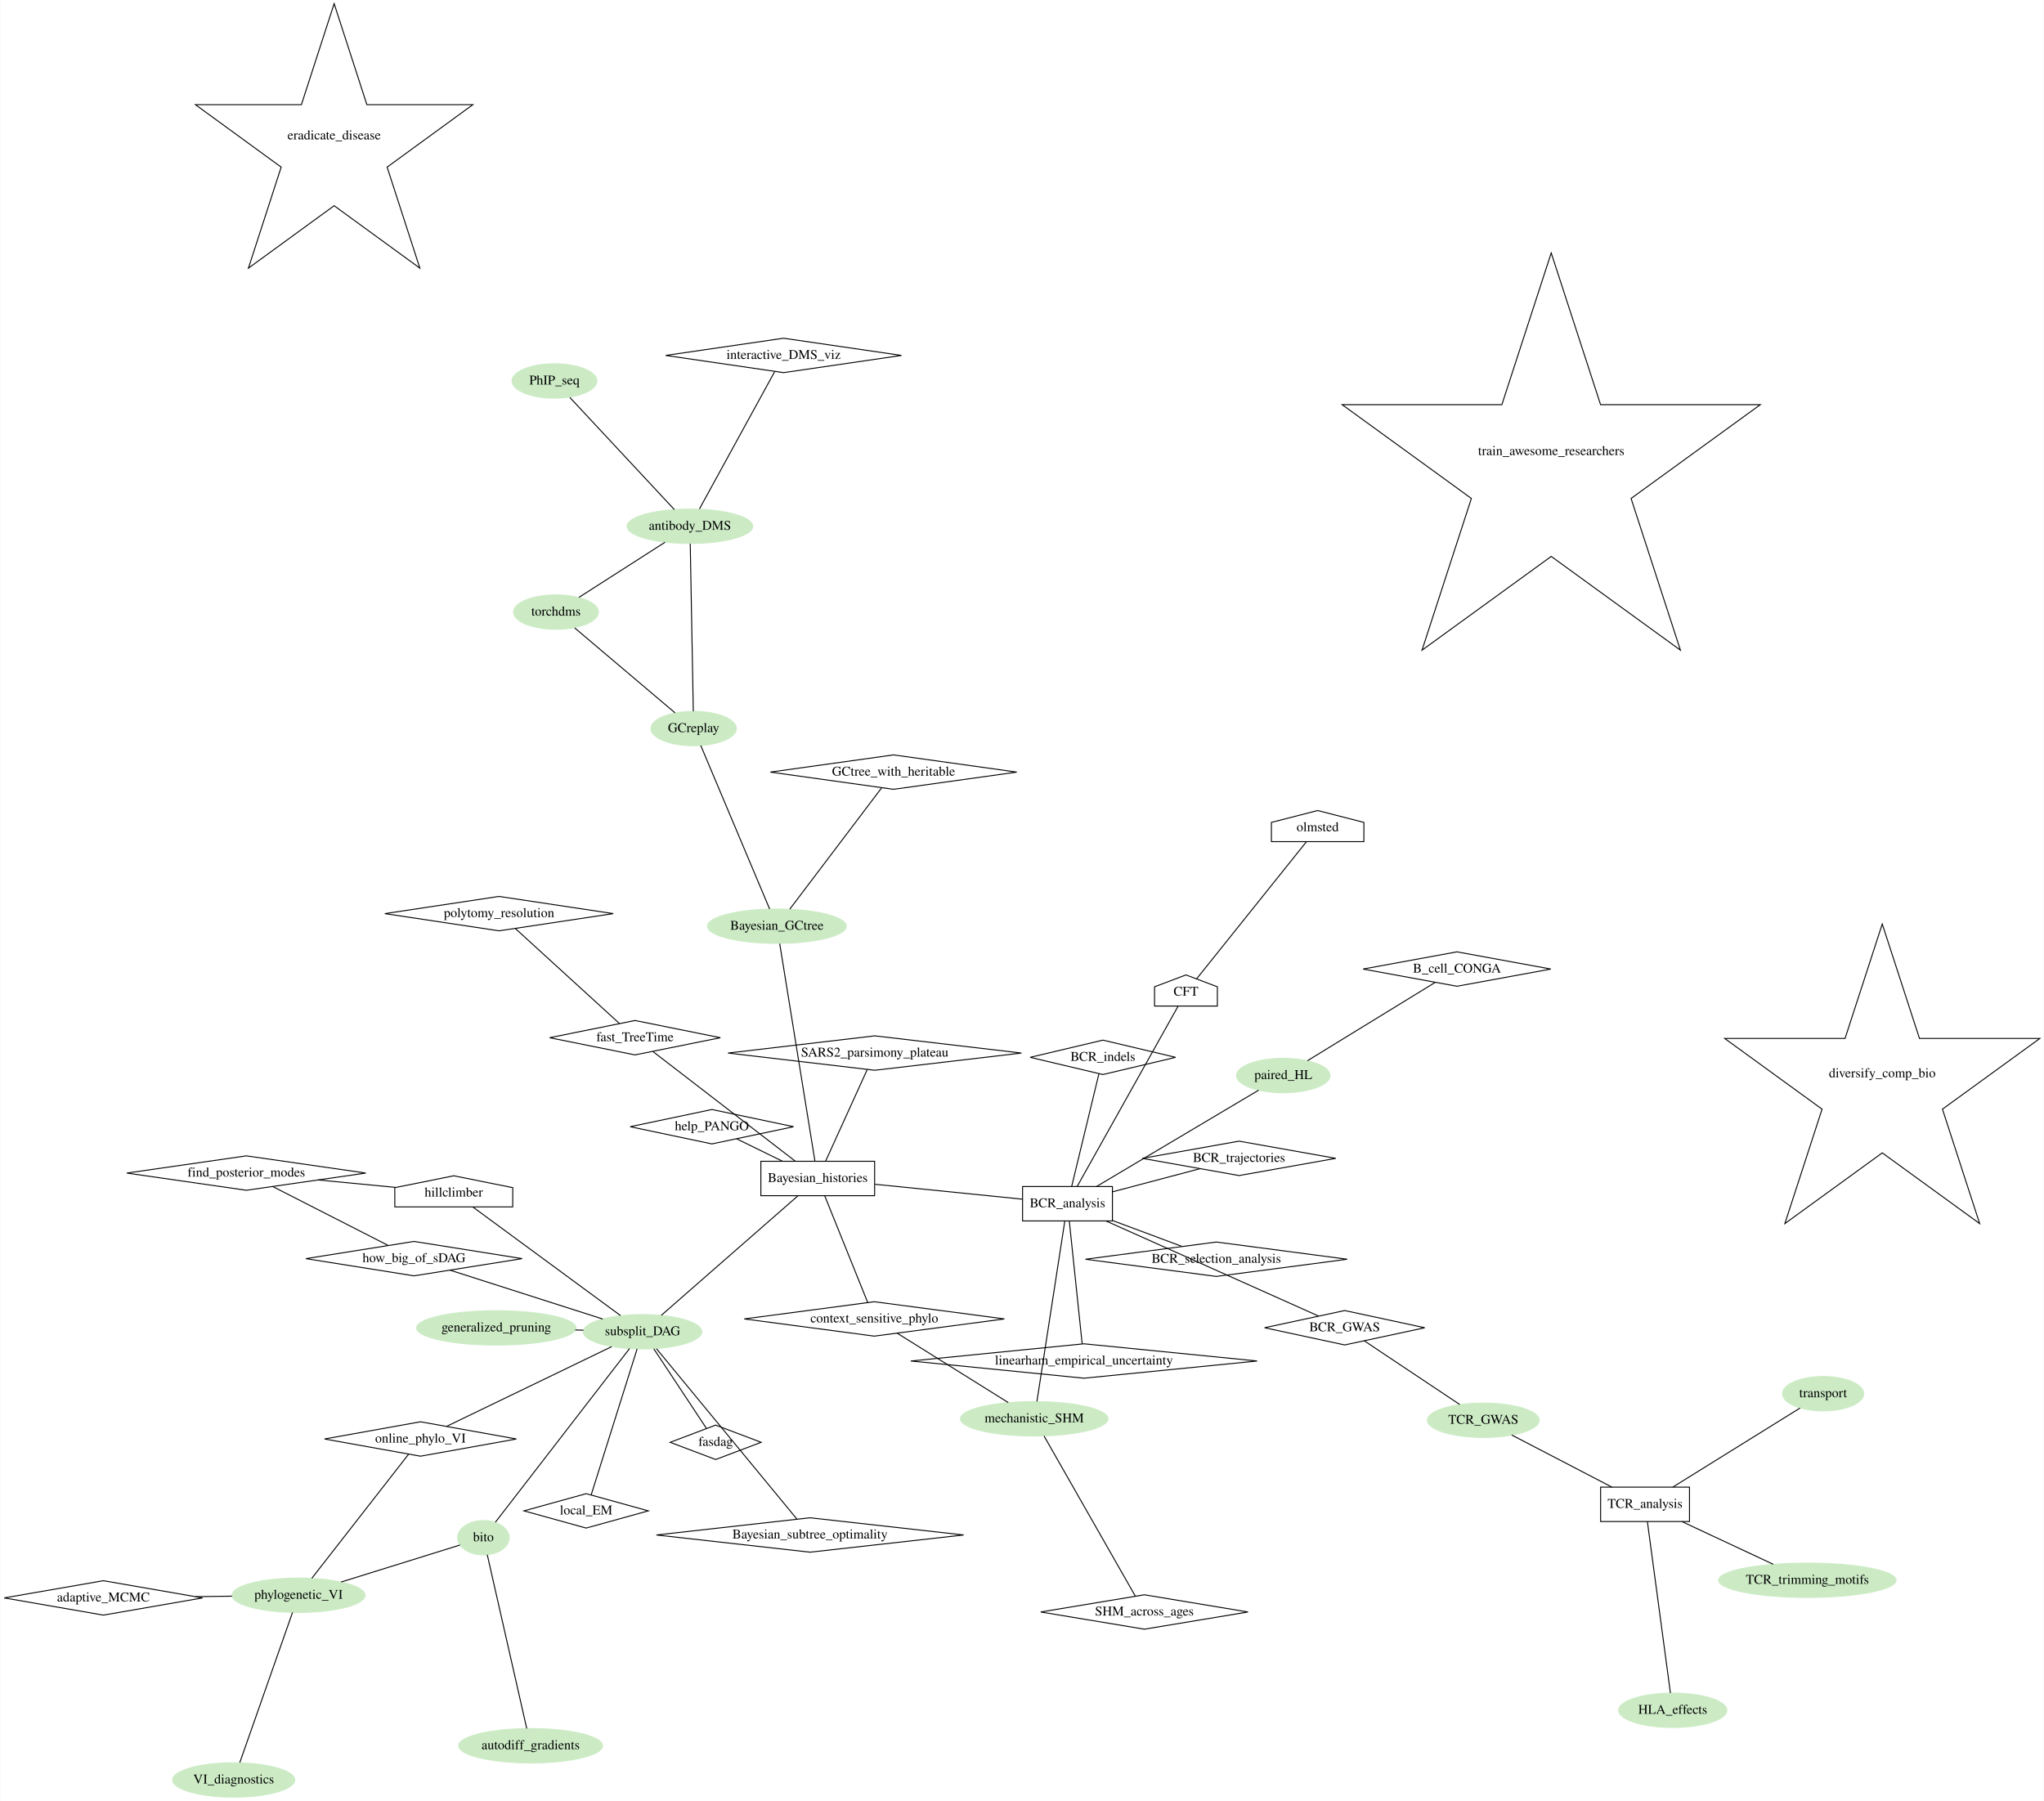
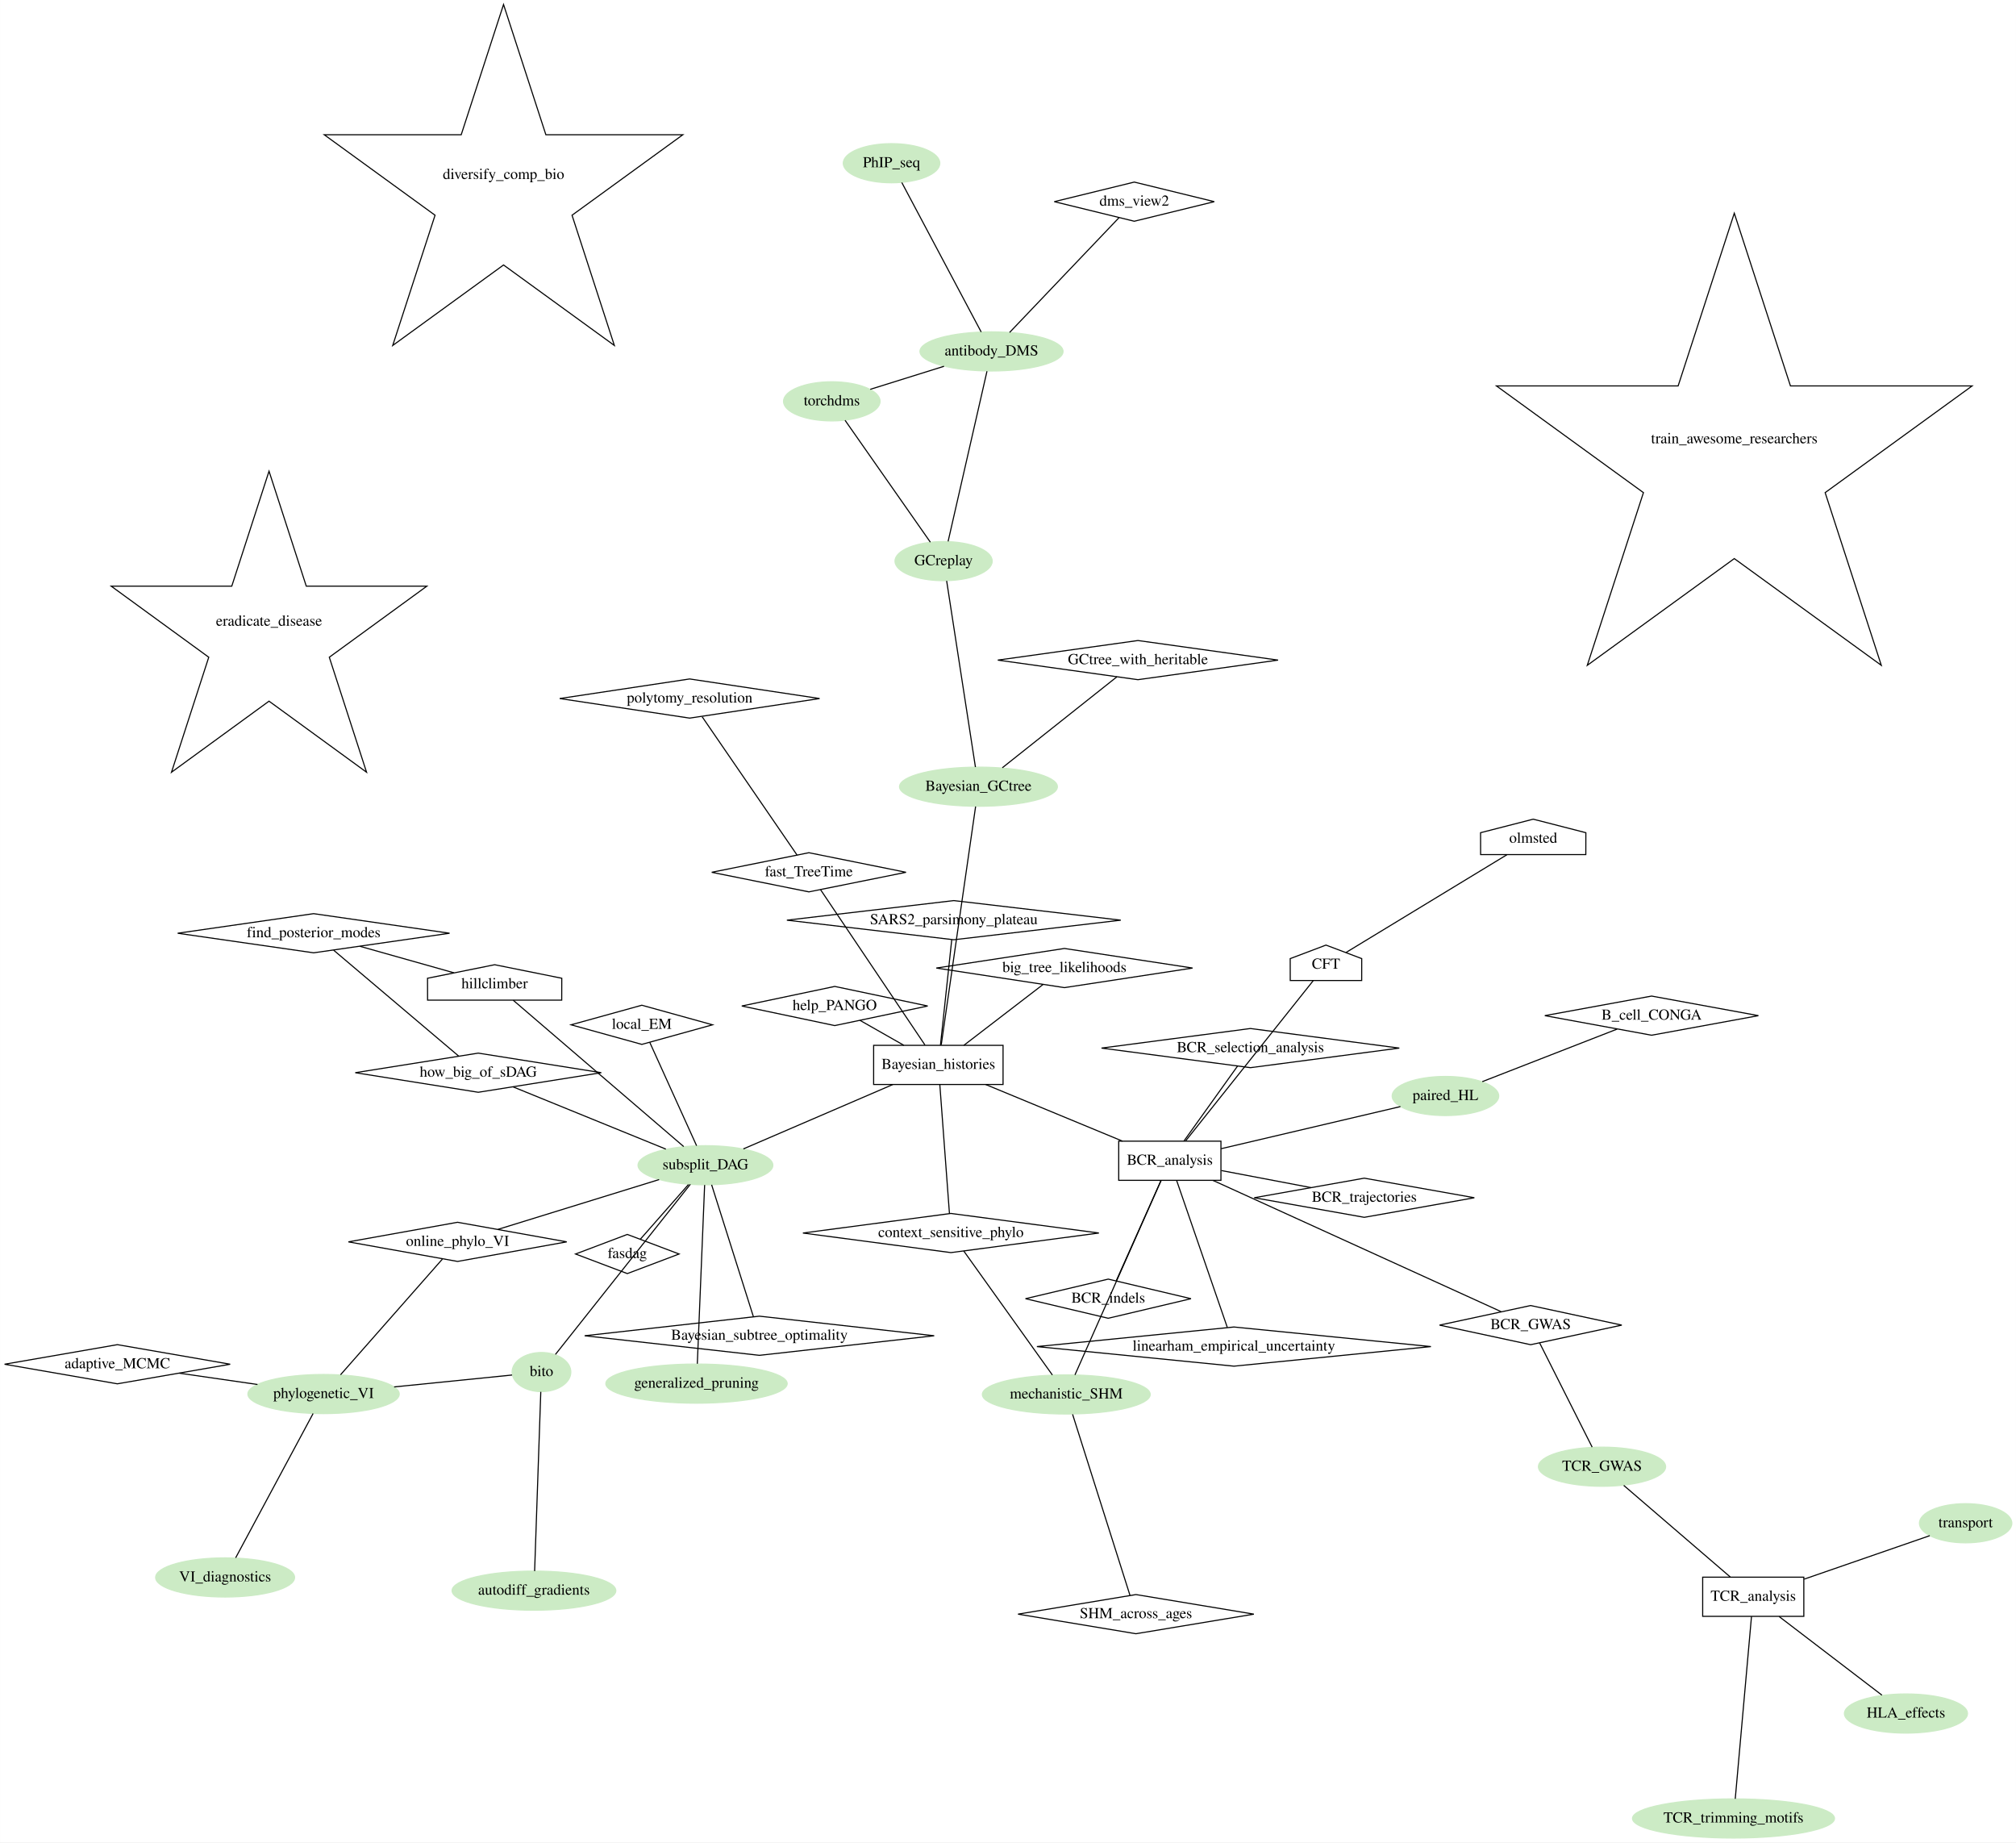
- <svg xmlns="http://www.w3.org/2000/svg" width="2138pt" height="1884pt" viewBox="0.00 0.00 2137.87 1884.38">
-   <g id="graph0" class="graph" transform="scale(1 1) rotate(0) translate(4 1880.379)">
-     <polygon fill="#ffffff" stroke="transparent" points="-4,4 -4,-1880.379 2133.872,-1880.379 2133.872,4 -4,4" />
+ <svg xmlns="http://www.w3.org/2000/svg" width="1854pt" height="1694pt" viewBox="0.00 0.00 1853.57 1693.73">
+   <g id="graph0" class="graph" transform="scale(1 1) rotate(0) translate(4 1689.727)">
+     <polygon fill="#ffffff" stroke="transparent" points="-4,4 -4,-1689.727 1849.567,-1689.727 1849.567,4 -4,4" />
    <g id="node1" class="node">
-       <ellipse fill="#ccebc5" stroke="#ccebc5" cx="808.49" cy="-911.296" rx="72.588" ry="18" />
-       <text text-anchor="middle" x="808.49" y="-907.596" font-family="Times,serif" font-size="14.00" fill="#000000">Bayesian_GCtree</text>
+       <ellipse fill="#ccebc5" stroke="#ccebc5" cx="895.625" cy="-966.503" rx="72.588" ry="18" />
+       <text text-anchor="middle" x="895.625" y="-962.803" font-family="Times,serif" font-size="14.00" fill="#000000">Bayesian_GCtree</text>
    </g>
    <g id="node2" class="node">
-       <ellipse fill="#ccebc5" stroke="#ccebc5" cx="721.386" cy="-1118.082" rx="44.693" ry="18" />
-       <text text-anchor="middle" x="721.386" y="-1114.382" font-family="Times,serif" font-size="14.00" fill="#000000">GCreplay</text>
+       <ellipse fill="#ccebc5" stroke="#ccebc5" cx="863.57" cy="-1173.881" rx="44.693" ry="18" />
+       <text text-anchor="middle" x="863.57" y="-1170.181" font-family="Times,serif" font-size="14.00" fill="#000000">GCreplay</text>
+     </g>
+     <g id="edge24" class="edge">
+       <path fill="none" stroke="#000000" d="M892.836,-984.543C886.774,-1023.763 872.452,-1116.419 866.375,-1155.735" />
+     </g>
+     <g id="node36" class="node">
+       <polygon fill="none" stroke="#000000" points="1042.26,-1100.888 913.396,-1082.888 1042.26,-1064.888 1171.124,-1082.888 1042.26,-1100.888" />
+       <text text-anchor="middle" x="1042.26" y="-1079.188" font-family="Times,serif" font-size="14.00" fill="#000000">GCtree_with_heritable</text>
+     </g>
+     <g id="edge25" class="edge">
+       <path fill="none" stroke="#000000" d="M917.577,-983.927C946.18,-1006.629 995.742,-1045.966 1022.969,-1067.576" />
+     </g>
+     <g id="node13" class="node">
+       <ellipse fill="#ccebc5" stroke="#ccebc5" cx="907.619" cy="-1366.658" rx="65.789" ry="18" />
+       <text text-anchor="middle" x="907.619" y="-1362.958" font-family="Times,serif" font-size="14.00" fill="#000000">antibody_DMS</text>
+     </g>
+     <g id="edge27" class="edge">
+       <path fill="none" stroke="#000000" d="M867.714,-1192.017C876.11,-1228.759 895.041,-1311.611 903.454,-1348.43" />
+     </g>
+     <g id="node15" class="node">
+       <ellipse fill="#ccebc5" stroke="#ccebc5" cx="760.772" cy="-1320.767" rx="44.393" ry="18" />
+       <text text-anchor="middle" x="760.772" y="-1317.067" font-family="Times,serif" font-size="14.00" fill="#000000">torchdms</text>
+     </g>
+     <g id="edge26" class="edge">
+       <path fill="none" stroke="#000000" d="M851.374,-1191.308C831.59,-1219.577 792.726,-1275.108 772.952,-1303.363" />
+     </g>
+     <g id="node3" class="node">
+       <ellipse fill="#ccebc5" stroke="#ccebc5" cx="1748.45" cy="-114.474" rx="56.59" ry="18" />
+       <text text-anchor="middle" x="1748.45" y="-110.774" font-family="Times,serif" font-size="14.00" fill="#000000">HLA_effects</text>
+     </g>
+     <g id="node4" class="node">
+       <ellipse fill="#ccebc5" stroke="#ccebc5" cx="815.7" cy="-1539.682" rx="44.393" ry="18" />
+       <text text-anchor="middle" x="815.7" y="-1535.982" font-family="Times,serif" font-size="14.00" fill="#000000">PhIP_seq</text>
+     </g>
+     <g id="node5" class="node">
+       <ellipse fill="#ccebc5" stroke="#ccebc5" cx="1468.985" cy="-341.366" rx="58.49" ry="18" />
+       <text text-anchor="middle" x="1468.985" y="-337.666" font-family="Times,serif" font-size="14.00" fill="#000000">TCR_GWAS</text>
+     </g>
+     <g id="node6" class="node">
+       <ellipse fill="#ccebc5" stroke="#ccebc5" cx="1589.882" cy="-18" rx="92.883" ry="18" />
+       <text text-anchor="middle" x="1589.882" y="-14.3" font-family="Times,serif" font-size="14.00" fill="#000000">TCR_trimming_motifs</text>
+     </g>
+     <g id="node7" class="node">
+       <ellipse fill="#ccebc5" stroke="#ccebc5" cx="493.807" cy="-428.382" rx="27" ry="18" />
+       <text text-anchor="middle" x="493.807" y="-424.683" font-family="Times,serif" font-size="14.00" fill="#000000">bito</text>
+     </g>
+     <g id="node8" class="node">
+       <ellipse fill="#ccebc5" stroke="#ccebc5" cx="486.899" cy="-227.418" rx="75.287" ry="18" />
+       <text text-anchor="middle" x="486.899" y="-223.718" font-family="Times,serif" font-size="14.00" fill="#000000">autodiff_gradients</text>
+     </g>
+     <g id="edge4" class="edge">
+       <path fill="none" stroke="#000000" d="M493.182,-410.194C491.866,-371.933 488.827,-283.519 487.518,-245.421" />
+     </g>
+     <g id="node12" class="node">
+       <ellipse fill="#ccebc5" stroke="#ccebc5" cx="293.449" cy="-408.175" rx="69.588" ry="18" />
+       <text text-anchor="middle" x="293.449" y="-404.475" font-family="Times,serif" font-size="14.00" fill="#000000">phylogenetic_VI</text>
+     </g>
+     <g id="edge2" class="edge">
+       <path fill="none" stroke="#000000" d="M466.786,-425.657C439.121,-422.867 395.089,-418.426 358.328,-414.718" />
+     </g>
+     <g id="node14" class="node">
+       <ellipse fill="#ccebc5" stroke="#ccebc5" cx="644.581" cy="-618.508" rx="61.99" ry="18" />
+       <text text-anchor="middle" x="644.581" y="-614.808" font-family="Times,serif" font-size="14.00" fill="#000000">subsplit_DAG</text>
+     </g>
+     <g id="edge5" class="edge">
+       <path fill="none" stroke="#000000" d="M506.662,-444.592C534.791,-480.063 601.606,-564.316 630.673,-600.97" />
+     </g>
+     <g id="node9" class="node">
+       <ellipse fill="#ccebc5" stroke="#ccebc5" cx="636.368" cy="-417.754" rx="83.386" ry="18" />
+       <text text-anchor="middle" x="636.368" y="-414.054" font-family="Times,serif" font-size="14.00" fill="#000000">generalized_pruning</text>
+     </g>
+     <g id="node10" class="node">
+       <ellipse fill="#ccebc5" stroke="#ccebc5" cx="976.383" cy="-407.798" rx="77.187" ry="18" />
+       <text text-anchor="middle" x="976.383" y="-404.098" font-family="Times,serif" font-size="14.00" fill="#000000">mechanistic_SHM</text>
+     </g>
+     <g id="node26" class="node">
+       <polygon fill="none" stroke="#000000" points="870.285,-574.197 734.215,-556.197 870.285,-538.197 1006.356,-556.197 870.285,-574.197" />
+       <text text-anchor="middle" x="870.285" y="-552.497" font-family="Times,serif" font-size="14.00" fill="#000000">context_sensitive_phylo</text>
+     </g>
+     <g id="edge47" class="edge">
+       <path fill="none" stroke="#000000" d="M963.585,-425.698C942.862,-454.684 902.259,-511.476 882.15,-539.601" />
+     </g>
+     <g id="node28" class="node">
+       <polygon fill="none" stroke="#000000" points="1040.421,-223.83 932,-205.83 1040.421,-187.83 1148.843,-205.83 1040.421,-223.83" />
+       <text text-anchor="middle" x="1040.421" y="-202.13" font-family="Times,serif" font-size="14.00" fill="#000000">SHM_across_ages</text>
+     </g>
+     <g id="edge40" class="edge">
+       <path fill="none" stroke="#000000" d="M982.179,-389.518C994.463,-350.775 1022.972,-260.862 1034.958,-223.061" />
+     </g>
+     <g id="node11" class="node">
+       <ellipse fill="#ccebc5" stroke="#ccebc5" cx="1325.015" cy="-682.164" rx="48.993" ry="18" />
+       <text text-anchor="middle" x="1325.015" y="-678.464" font-family="Times,serif" font-size="14.00" fill="#000000">paired_HL</text>
+     </g>
+     <g id="node25" class="node">
+       <polygon fill="none" stroke="#000000" points="1514.586,-774.035 1416.387,-756.035 1514.586,-738.035 1612.786,-756.035 1514.586,-774.035" />
+       <text text-anchor="middle" x="1514.586" y="-752.335" font-family="Times,serif" font-size="14.00" fill="#000000">B_cell_CONGA</text>
+     </g>
+     <g id="edge48" class="edge">
+       <path fill="none" stroke="#000000" d="M1358.907,-695.371C1394.051,-709.066 1448.565,-730.308 1482.88,-743.68" />
+     </g>
+     <g id="node39" class="node">
+       <polygon fill="none" stroke="#000000" points="103.865,-453.576 .135,-435.576 103.865,-417.576 207.595,-435.576 103.865,-453.576" />
+       <text text-anchor="middle" x="103.865" y="-431.876" font-family="Times,serif" font-size="14.00" fill="#000000">adaptive_MCMC</text>
+     </g>
+     <g id="edge1" class="edge">
+       <path fill="none" stroke="#000000" d="M232.681,-416.958C209.612,-420.292 183.443,-424.074 160.746,-427.355" />
+     </g>
+     <g id="node41" class="node">
+       <polygon fill="none" stroke="#000000" points="416.664,-566.078 316.287,-548.078 416.664,-530.078 517.04,-548.078 416.664,-566.078" />
+       <text text-anchor="middle" x="416.664" y="-544.378" font-family="Times,serif" font-size="14.00" fill="#000000">online_phylo_VI</text>
+     </g>
+     <g id="edge6" class="edge">
+       <path fill="none" stroke="#000000" d="M309.054,-425.894C333.273,-453.393 379.528,-505.913 402.704,-532.227" />
+     </g>
+     <g id="edge29" class="edge">
+       <path fill="none" stroke="#000000" d="M898.128,-1384.523C880.468,-1417.765 842.759,-1488.746 825.139,-1521.914" />
+     </g>
+     <g id="edge28" class="edge">
+       <path fill="none" stroke="#000000" d="M863.958,-1353.013C842.314,-1346.25 816.518,-1338.188 796.133,-1331.817" />
+     </g>
+     <g id="node27" class="node">
+       <polygon fill="none" stroke="#000000" points="1038.901,-1522.34 965.336,-1504.34 1038.901,-1486.34 1112.466,-1504.34 1038.901,-1522.34" />
+       <text text-anchor="middle" x="1038.901" y="-1500.639" font-family="Times,serif" font-size="14.00" fill="#000000">dms_view2</text>
+     </g>
+     <g id="edge30" class="edge">
+       <path fill="none" stroke="#000000" d="M924.246,-1384.095C950.327,-1411.447 1000.391,-1463.953 1024.811,-1489.562" />
+     </g>
+     <g id="edge9" class="edge">
+       <path fill="none" stroke="#000000" d="M643.838,-600.338C642.278,-562.213 638.679,-474.242 637.115,-436.027" />
+     </g>
+     <g id="node19" class="node">
+       <polygon fill="none" stroke="#000000" points="512.481,-790.415 450.762,-802.853 389.042,-790.415 389.099,-770.291 512.424,-770.291 512.481,-790.415" />
+       <text text-anchor="middle" x="450.762" y="-781.153" font-family="Times,serif" font-size="14.00" fill="#000000">hillclimber</text>
+     </g>
+     <g id="edge8" class="edge">
+       <path fill="none" stroke="#000000" d="M624.569,-635.683C586.365,-668.472 503.66,-739.453 467.857,-770.181" />
+     </g>
+     <g id="node30" class="node">
+       <polygon fill="none" stroke="#000000" points="694.223,-479.758 533.518,-461.758 694.223,-443.758 854.928,-461.758 694.223,-479.758" />
+       <text text-anchor="middle" x="694.223" y="-458.058" font-family="Times,serif" font-size="14.00" fill="#000000">Bayesian_subtree_optimality</text>
+     </g>
+     <g id="edge13" class="edge">
+       <path fill="none" stroke="#000000" d="M650.275,-600.527C659.851,-570.29 679.064,-509.625 688.595,-479.53" />
+     </g>
+     <g id="node32" class="node">
+       <polygon fill="none" stroke="#000000" points="572.746,-554.91 525.153,-536.91 572.746,-518.91 620.339,-536.91 572.746,-554.91" />
+       <text text-anchor="middle" x="572.746" y="-533.211" font-family="Times,serif" font-size="14.00" fill="#000000">fasdag</text>
+     </g>
+     <g id="edge14" class="edge">
+       <path fill="none" stroke="#000000" d="M628.994,-600.803C615.707,-585.71 596.885,-564.33 584.746,-550.541" />
+     </g>
+     <g id="node37" class="node">
+       <polygon fill="none" stroke="#000000" points="586.075,-765.614 521.054,-747.614 586.075,-729.614 651.096,-747.614 586.075,-765.614" />
+       <text text-anchor="middle" x="586.075" y="-743.914" font-family="Times,serif" font-size="14.00" fill="#000000">local_EM</text>
+     </g>
+     <g id="edge10" class="edge">
+       <path fill="none" stroke="#000000" d="M636.446,-636.46C625.017,-661.68 604.38,-707.221 593.404,-731.442" />
+     </g>
+     <g id="node40" class="node">
+       <polygon fill="none" stroke="#000000" points="435.703,-721.59 322.59,-703.59 435.703,-685.59 548.816,-703.59 435.703,-721.59" />
+       <text text-anchor="middle" x="435.703" y="-699.89" font-family="Times,serif" font-size="14.00" fill="#000000">how_big_of_sDAG</text>
+     </g>
+     <g id="edge12" class="edge">
+       <path fill="none" stroke="#000000" d="M608.197,-633.328C568.456,-649.516 505.43,-675.188 467.569,-690.61" />
+     </g>
+     <g id="edge7" class="edge">
+       <path fill="none" stroke="#000000" d="M601.979,-605.343C559.332,-592.165 494.375,-572.092 453.779,-559.547" />
+     </g>
+     <g id="node44" class="node">
+       <polygon fill="none" stroke="#000000" points="918.238,-728.744 799.238,-728.744 799.238,-692.744 918.238,-692.744 918.238,-728.744" />
+       <text text-anchor="middle" x="858.738" y="-707.044" font-family="Times,serif" font-size="14.00" fill="#000000">Bayesian_histories</text>
+     </g>
+     <g id="edge11" class="edge">
+       <path fill="none" stroke="#000000" d="M679.466,-633.533C717.038,-649.714 776.806,-675.456 816.883,-692.717" />
+     </g>
+     <g id="node16" class="node">
+       <ellipse fill="#ccebc5" stroke="#ccebc5" cx="1803.32" cy="-289.392" rx="42.494" ry="18" />
+       <text text-anchor="middle" x="1803.32" y="-285.692" font-family="Times,serif" font-size="14.00" fill="#000000">transport</text>
+     </g>
+     <g id="node17" class="node">
+       <ellipse fill="#ccebc5" stroke="#ccebc5" cx="202.925" cy="-239.565" rx="63.889" ry="18" />
+       <text text-anchor="middle" x="202.925" y="-235.865" font-family="Times,serif" font-size="14.00" fill="#000000">VI_diagnostics</text>
+     </g>
+     <g id="edge3" class="edge">
+       <path fill="none" stroke="#000000" d="M212.612,-257.609C230.036,-290.062 266.458,-357.902 283.831,-390.26" />
+     </g>
+     <g id="node18" class="node">
+       <polygon fill="none" stroke="#000000" points="1248.029,-808.467 1215.152,-820.904 1182.275,-808.467 1182.306,-788.342 1247.998,-788.342 1248.029,-808.467" />
+       <text text-anchor="middle" x="1215.152" y="-799.205" font-family="Times,serif" font-size="14.00" fill="#000000">CFT</text>
+     </g>
+     <g id="node20" class="node">
+       <polygon fill="none" stroke="#000000" points="1454.124,-924.217 1405.719,-936.654 1357.313,-924.217 1357.358,-904.092 1454.079,-904.092 1454.124,-924.217" />
+       <text text-anchor="middle" x="1405.719" y="-914.954" font-family="Times,serif" font-size="14.00" fill="#000000">olmsted</text>
+     </g>
+     <g id="edge38" class="edge">
+       <path fill="none" stroke="#000000" d="M1233.425,-814.003C1267.986,-834.996 1342.925,-880.514 1381.579,-903.992" />
+     </g>
+     <g id="node33" class="node">
+       <polygon fill="none" stroke="#000000" points="284.316,-849.796 159.305,-831.796 284.316,-813.796 409.327,-831.796 284.316,-849.796" />
+       <text text-anchor="middle" x="284.316" y="-828.096" font-family="Times,serif" font-size="14.00" fill="#000000">find_posterior_modes</text>
+     </g>
+     <g id="edge15" class="edge">
+       <path fill="none" stroke="#000000" d="M413.408,-795.388C387.721,-802.633 353.555,-812.269 326.825,-819.807" />
+     </g>
+     <g id="node21" class="node">
+       <polygon fill="none" stroke="#000000" points="1403.365,-489.538 1319.578,-471.538 1403.365,-453.538 1487.152,-471.538 1403.365,-489.538" />
+       <text text-anchor="middle" x="1403.365" y="-467.839" font-family="Times,serif" font-size="14.00" fill="#000000">BCR_GWAS</text>
+     </g>
+     <g id="edge42" class="edge">
+       <path fill="none" stroke="#000000" d="M1411.676,-455.052C1424.022,-430.56 1447.122,-384.737 1459.901,-359.387" />
+     </g>
+     <g id="node22" class="node">
+       <polygon fill="none" stroke="#000000" points="1014.95,-513.829 938.87,-495.829 1014.95,-477.829 1091.031,-495.829 1014.95,-513.829" />
+       <text text-anchor="middle" x="1014.95" y="-492.129" font-family="Times,serif" font-size="14.00" fill="#000000">BCR_indels</text>
+     </g>
+     <g id="node23" class="node">
+       <polygon fill="none" stroke="#000000" points="1145.676,-744.208 1008.767,-726.208 1145.676,-708.208 1282.585,-726.208 1145.676,-744.208" />
+       <text text-anchor="middle" x="1145.676" y="-722.508" font-family="Times,serif" font-size="14.00" fill="#000000">BCR_selection_analysis</text>
+     </g>
+     <g id="node24" class="node">
+       <polygon fill="none" stroke="#000000" points="1250.379,-606.631 1149.165,-588.631 1250.379,-570.631 1351.594,-588.631 1250.379,-606.631" />
+       <text text-anchor="middle" x="1250.379" y="-584.932" font-family="Times,serif" font-size="14.00" fill="#000000">BCR_trajectories</text>
+     </g>
+     <g id="node29" class="node">
+       <polygon fill="none" stroke="#000000" points="1130.512,-469.802 949.364,-451.802 1130.512,-433.802 1311.66,-451.802 1130.512,-469.802" />
+       <text text-anchor="middle" x="1130.512" y="-448.102" font-family="Times,serif" font-size="14.00" fill="#000000">linearham_empirical_uncertainty</text>
+     </g>
+     <g id="node31" class="node">
+       <polygon fill="none" stroke="#000000" points="872.976,-861.806 719.477,-843.806 872.976,-825.806 1026.474,-843.806 872.976,-861.806" />
+       <text text-anchor="middle" x="872.976" y="-840.106" font-family="Times,serif" font-size="14.00" fill="#000000">SARS2_parsimony_plateau</text>
+     </g>
+     <g id="node34" class="node">
+       <polygon fill="none" stroke="#000000" points="763.474,-782.899 678.01,-764.899 763.474,-746.899 848.937,-764.899 763.474,-782.899" />
+       <text text-anchor="middle" x="763.474" y="-761.199" font-family="Times,serif" font-size="14.00" fill="#000000">help_PANGO</text>
+     </g>
+     <g id="node35" class="node">
+       <polygon fill="none" stroke="#000000" points="974.689,-817.793 856.884,-799.793 974.689,-781.793 1092.493,-799.793 974.689,-817.793" />
+       <text text-anchor="middle" x="974.689" y="-796.093" font-family="Times,serif" font-size="14.00" fill="#000000">big_tree_likelihoods</text>
+     </g>
+     <g id="node38" class="node">
+       <polygon fill="none" stroke="#000000" points="739.685,-905.821 650.369,-887.821 739.685,-869.821 829.002,-887.821 739.685,-905.821" />
+       <text text-anchor="middle" x="739.685" y="-884.121" font-family="Times,serif" font-size="14.00" fill="#000000">fast_TreeTime</text>
+     </g>
+     <g id="node42" class="node">
+       <polygon fill="none" stroke="#000000" points="630.067,-1065.558 510.586,-1047.558 630.067,-1029.558 749.548,-1047.558 630.067,-1065.558" />
+       <text text-anchor="middle" x="630.067" y="-1043.858" font-family="Times,serif" font-size="14.00" fill="#000000">polytomy_resolution</text>
    </g>
    <g id="edge23" class="edge">
-       <path fill="none" stroke="#000000" d="M800.912,-929.285C784.398,-968.491 745.326,-1061.248 728.884,-1100.282" />
-     </g>
-     <g id="node35" class="node">
-       <polygon fill="none" stroke="#000000" points="930.563,-1090.531 801.699,-1072.531 930.563,-1054.531 1059.427,-1072.531 930.563,-1090.531" />
-       <text text-anchor="middle" x="930.563" y="-1068.831" font-family="Times,serif" font-size="14.00" fill="#000000">GCtree_with_heritable</text>
-     </g>
-     <g id="edge24" class="edge">
-       <path fill="none" stroke="#000000" d="M822.02,-929.167C845.857,-960.652 894.994,-1025.552 918.073,-1056.034" />
-     </g>
-     <g id="node13" class="node">
-       <ellipse fill="#ccebc5" stroke="#ccebc5" cx="717.521" cy="-1329.725" rx="65.789" ry="18" />
-       <text text-anchor="middle" x="717.521" y="-1326.025" font-family="Times,serif" font-size="14.00" fill="#000000">antibody_DMS</text>
-     </g>
-     <g id="edge26" class="edge">
-       <path fill="none" stroke="#000000" d="M721.057,-1136.127C720.328,-1176.012 718.588,-1271.305 717.855,-1311.426" />
-     </g>
-     <g id="node15" class="node">
-       <ellipse fill="#ccebc5" stroke="#ccebc5" cx="577.39" cy="-1239.952" rx="44.393" ry="18" />
-       <text text-anchor="middle" x="577.39" y="-1236.252" font-family="Times,serif" font-size="14.00" fill="#000000">torchdms</text>
-     </g>
-     <g id="edge25" class="edge">
-       <path fill="none" stroke="#000000" d="M701.966,-1134.518C674.484,-1157.777 624.527,-1200.057 596.962,-1223.387" />
-     </g>
-     <g id="node3" class="node">
-       <ellipse fill="#ccebc5" stroke="#ccebc5" cx="1745.747" cy="-90.913" rx="56.59" ry="18" />
-       <text text-anchor="middle" x="1745.747" y="-87.213" font-family="Times,serif" font-size="14.00" fill="#000000">HLA_effects</text>
-     </g>
-     <g id="node4" class="node">
-       <ellipse fill="#ccebc5" stroke="#ccebc5" cx="575.807" cy="-1481.774" rx="44.393" ry="18" />
-       <text text-anchor="middle" x="575.807" y="-1478.074" font-family="Times,serif" font-size="14.00" fill="#000000">PhIP_seq</text>
-     </g>
-     <g id="node5" class="node">
-       <ellipse fill="#ccebc5" stroke="#ccebc5" cx="1547.575" cy="-394.367" rx="58.49" ry="18" />
-       <text text-anchor="middle" x="1547.575" y="-390.667" font-family="Times,serif" font-size="14.00" fill="#000000">TCR_GWAS</text>
-     </g>
-     <g id="node6" class="node">
-       <ellipse fill="#ccebc5" stroke="#ccebc5" cx="1886.593" cy="-226.952" rx="92.883" ry="18" />
-       <text text-anchor="middle" x="1886.593" y="-223.252" font-family="Times,serif" font-size="14.00" fill="#000000">TCR_trimming_motifs</text>
-     </g>
-     <g id="node7" class="node">
-       <ellipse fill="#ccebc5" stroke="#ccebc5" cx="501.461" cy="-271.452" rx="27" ry="18" />
-       <text text-anchor="middle" x="501.461" y="-267.752" font-family="Times,serif" font-size="14.00" fill="#000000">bito</text>
-     </g>
-     <g id="node8" class="node">
-       <ellipse fill="#ccebc5" stroke="#ccebc5" cx="550.887" cy="-53.809" rx="75.287" ry="18" />
-       <text text-anchor="middle" x="550.887" y="-50.109" font-family="Times,serif" font-size="14.00" fill="#000000">autodiff_gradients</text>
-     </g>
-     <g id="edge4" class="edge">
-       <path fill="none" stroke="#000000" d="M505.506,-253.641C514.774,-212.829 537.465,-112.914 546.787,-71.866" />
-     </g>
-     <g id="node12" class="node">
-       <ellipse fill="#ccebc5" stroke="#ccebc5" cx="308.072" cy="-211.257" rx="69.588" ry="18" />
-       <text text-anchor="middle" x="308.072" y="-207.557" font-family="Times,serif" font-size="14.00" fill="#000000">phylogenetic_VI</text>
-     </g>
-     <g id="edge2" class="edge">
-       <path fill="none" stroke="#000000" d="M476.968,-263.828C445.766,-254.116 391.258,-237.15 352.612,-225.121" />
-     </g>
-     <g id="node14" class="node">
-       <ellipse fill="#ccebc5" stroke="#ccebc5" cx="667.923" cy="-486.97" rx="61.99" ry="18" />
-       <text text-anchor="middle" x="667.923" y="-483.27" font-family="Times,serif" font-size="14.00" fill="#000000">subsplit_DAG</text>
-     </g>
-     <g id="edge5" class="edge">
-       <path fill="none" stroke="#000000" d="M513.973,-287.651C544.519,-327.199 622.712,-428.435 654.341,-469.384" />
-     </g>
-     <g id="node9" class="node">
-       <ellipse fill="#ccebc5" stroke="#ccebc5" cx="514.909" cy="-490.983" rx="83.386" ry="18" />
-       <text text-anchor="middle" x="514.909" y="-487.283" font-family="Times,serif" font-size="14.00" fill="#000000">generalized_pruning</text>
-     </g>
-     <g id="node10" class="node">
-       <ellipse fill="#ccebc5" stroke="#ccebc5" cx="1077.747" cy="-395.892" rx="77.187" ry="18" />
-       <text text-anchor="middle" x="1077.747" y="-392.192" font-family="Times,serif" font-size="14.00" fill="#000000">mechanistic_SHM</text>
-     </g>
-     <g id="node26" class="node">
-       <polygon fill="none" stroke="#000000" points="910.44,-518.386 774.37,-500.386 910.44,-482.386 1046.511,-500.386 910.44,-518.386" />
-       <text text-anchor="middle" x="910.44" y="-496.686" font-family="Times,serif" font-size="14.00" fill="#000000">context_sensitive_phylo</text>
+       <path fill="none" stroke="#000000" d="M728.774,-903.721C707.979,-934.024 662.854,-999.781 641.591,-1030.765" />
+     </g>
+     <g id="edge16" class="edge">
+       <path fill="none" stroke="#000000" d="M417.742,-718.8C388.763,-743.342 331.989,-791.423 302.725,-816.206" />
+     </g>
+     <g id="node43" class="node">
+       <polygon fill="none" stroke="#000000" points="1118.585,-640.646 1024.585,-640.646 1024.585,-604.646 1118.585,-604.646 1118.585,-640.646" />
+       <text text-anchor="middle" x="1071.585" y="-618.946" font-family="Times,serif" font-size="14.00" fill="#000000">BCR_analysis</text>
+     </g>
+     <g id="edge39" class="edge">
+       <path fill="none" stroke="#000000" d="M1063.469,-604.328C1045.437,-563.636 1002.231,-466.131 984.345,-425.766" />
+     </g>
+     <g id="edge35" class="edge">
+       <path fill="none" stroke="#000000" d="M1118.66,-633.701C1166.041,-644.829 1238.404,-661.823 1283.646,-672.448" />
+     </g>
+     <g id="edge36" class="edge">
+       <path fill="none" stroke="#000000" d="M1086.141,-640.922C1114.656,-676.724 1177.359,-755.452 1203.426,-788.182" />
+     </g>
+     <g id="edge41" class="edge">
+       <path fill="none" stroke="#000000" d="M1111.276,-604.569C1179.561,-573.469 1317.564,-510.616 1376.112,-483.951" />
+     </g>
+     <g id="edge33" class="edge">
+       <path fill="none" stroke="#000000" d="M1063.471,-604.476C1052.46,-579.821 1032.945,-536.124 1022.329,-512.351" />
+     </g>
+     <g id="edge31" class="edge">
+       <path fill="none" stroke="#000000" d="M1084.491,-640.685C1098.421,-660.157 1120.418,-690.904 1133.895,-709.741" />
+     </g>
+     <g id="edge32" class="edge">
+       <path fill="none" stroke="#000000" d="M1119.03,-613.62C1144.479,-608.778 1175.796,-602.821 1201.466,-597.937" />
+     </g>
+     <g id="edge37" class="edge">
+       <path fill="none" stroke="#000000" d="M1077.892,-604.363C1089.293,-571.308 1113.191,-502.02 1124.428,-469.442" />
+     </g>
+     <g id="edge34" class="edge">
+       <path fill="none" stroke="#000000" d="M1027.999,-640.687C991.269,-655.889 938.98,-677.531 902.266,-692.727" />
+     </g>
+     <g id="edge18" class="edge">
+       <path fill="none" stroke="#000000" d="M861.391,-729.137C868.197,-776.327 886.216,-901.27 892.996,-948.276" />
+     </g>
+     <g id="edge17" class="edge">
+       <path fill="none" stroke="#000000" d="M860.085,-692.713C862.31,-662.933 866.727,-603.817 868.947,-574.113" />
+     </g>
+     <g id="edge19" class="edge">
+       <path fill="none" stroke="#000000" d="M860.688,-728.966C863.414,-754.448 868.336,-800.441 871.05,-825.803" />
+     </g>
+     <g id="edge20" class="edge">
+       <path fill="none" stroke="#000000" d="M827.016,-728.776C813.81,-736.284 798.759,-744.84 786.622,-751.74" />
+     </g>
+     <g id="edge22" class="edge">
+       <path fill="none" stroke="#000000" d="M882.202,-728.764C903.643,-745.23 934.984,-769.3 955.109,-784.756" />
+     </g>
+     <g id="edge21" class="edge">
+       <path fill="none" stroke="#000000" d="M846.446,-729.027C823.038,-763.843 772.435,-839.109 750.354,-871.953" />
+     </g>
+     <g id="node45" class="node">
+       <polygon fill="none" stroke="#000000" points="1654.539,-239.813 1561.539,-239.813 1561.539,-203.813 1654.539,-203.813 1654.539,-239.813" />
+       <text text-anchor="middle" x="1608.039" y="-218.113" font-family="Times,serif" font-size="14.00" fill="#000000">TCR_analysis</text>
+     </g>
+     <g id="edge44" class="edge">
+       <path fill="none" stroke="#000000" d="M1631.858,-203.605C1658.304,-183.388 1700.644,-151.02 1726.368,-131.355" />
+     </g>
+     <g id="edge43" class="edge">
+       <path fill="none" stroke="#000000" d="M1586.92,-239.971C1560.328,-262.833 1514.981,-301.82 1488.948,-324.203" />
    </g>
    <g id="edge46" class="edge">
-       <path fill="none" stroke="#000000" d="M1050.494,-412.913C1018.271,-433.039 965.15,-466.216 934.425,-485.406" />
-     </g>
-     <g id="node28" class="node">
-       <polygon fill="none" stroke="#000000" points="1192.941,-211.762 1084.52,-193.762 1192.941,-175.762 1301.362,-193.762 1192.941,-211.762" />
-       <text text-anchor="middle" x="1192.941" y="-190.062" font-family="Times,serif" font-size="14.00" fill="#000000">SHM_across_ages</text>
-     </g>
-     <g id="edge39" class="edge">
-       <path fill="none" stroke="#000000" d="M1087.97,-377.954C1110.105,-339.114 1162.193,-247.716 1183.553,-210.236" />
-     </g>
-     <g id="node11" class="node">
-       <ellipse fill="#ccebc5" stroke="#ccebc5" cx="1338.283" cy="-755.049" rx="48.993" ry="18" />
-       <text text-anchor="middle" x="1338.283" y="-751.349" font-family="Times,serif" font-size="14.00" fill="#000000">paired_HL</text>
-     </g>
-     <g id="node25" class="node">
-       <polygon fill="none" stroke="#000000" points="1519.974,-884.46 1421.774,-866.46 1519.974,-848.46 1618.173,-866.46 1519.974,-884.46" />
-       <text text-anchor="middle" x="1519.974" y="-862.76" font-family="Times,serif" font-size="14.00" fill="#000000">B_cell_CONGA</text>
-     </g>
-     <g id="edge47" class="edge">
-       <path fill="none" stroke="#000000" d="M1363.546,-770.54C1399.039,-792.304 1463.129,-831.603 1497.215,-852.505" />
-     </g>
-     <g id="node38" class="node">
-       <polygon fill="none" stroke="#000000" points="103.865,-226.49 .135,-208.49 103.865,-190.49 207.595,-208.49 103.865,-226.49" />
-       <text text-anchor="middle" x="103.865" y="-204.79" font-family="Times,serif" font-size="14.00" fill="#000000">adaptive_MCMC</text>
-     </g>
-     <g id="edge1" class="edge">
-       <path fill="none" stroke="#000000" d="M238.367,-210.312C226.119,-210.147 213.178,-209.971 200.355,-209.797" />
-     </g>
-     <g id="node40" class="node">
-       <polygon fill="none" stroke="#000000" points="435.611,-392.766 335.234,-374.766 435.611,-356.766 535.987,-374.766 435.611,-392.766" />
-       <text text-anchor="middle" x="435.611" y="-371.066" font-family="Times,serif" font-size="14.00" fill="#000000">online_phylo_VI</text>
-     </g>
-     <g id="edge6" class="edge">
-       <path fill="none" stroke="#000000" d="M321.964,-229.067C347.014,-261.181 399.362,-328.294 423.25,-358.919" />
-     </g>
-     <g id="edge28" class="edge">
-       <path fill="none" stroke="#000000" d="M701.265,-1347.167C673.929,-1376.497 619.082,-1435.343 591.874,-1464.536" />
-     </g>
-     <g id="edge27" class="edge">
-       <path fill="none" stroke="#000000" d="M691.492,-1313.05C665.689,-1296.519 626.486,-1271.405 601.408,-1255.339" />
-     </g>
-     <g id="node27" class="node">
-       <polygon fill="none" stroke="#000000" points="815.483,-1526.494 692.149,-1508.494 815.483,-1490.494 938.818,-1508.494 815.483,-1526.494" />
-       <text text-anchor="middle" x="815.483" y="-1504.794" font-family="Times,serif" font-size="14.00" fill="#000000">interactive_DMS_viz</text>
-     </g>
-     <g id="edge29" class="edge">
-       <path fill="none" stroke="#000000" d="M727.453,-1347.85C746.472,-1382.558 787.781,-1457.942 806.244,-1491.634" />
-     </g>
-     <g id="edge9" class="edge">
-       <path fill="none" stroke="#000000" d="M606.128,-488.591C603.308,-488.664 600.46,-488.739 597.6,-488.814" />
-     </g>
-     <g id="node19" class="node">
-       <polygon fill="none" stroke="#000000" points="532.178,-637.723 470.459,-650.16 408.739,-637.723 408.796,-617.598 532.121,-617.598 532.178,-637.723" />
-       <text text-anchor="middle" x="470.459" y="-628.46" font-family="Times,serif" font-size="14.00" fill="#000000">hillclimber</text>
-     </g>
-     <g id="edge8" class="edge">
-       <path fill="none" stroke="#000000" d="M644.885,-503.909C605.818,-532.634 527.237,-590.413 490.388,-617.507" />
-     </g>
-     <g id="node30" class="node">
-       <polygon fill="none" stroke="#000000" points="843.15,-292.333 682.445,-274.333 843.15,-256.333 1003.855,-274.333 843.15,-292.333" />
-       <text text-anchor="middle" x="843.15" y="-270.633" font-family="Times,serif" font-size="14.00" fill="#000000">Bayesian_subtree_optimality</text>
-     </g>
-     <g id="edge13" class="edge">
-       <path fill="none" stroke="#000000" d="M682.562,-469.206C715.874,-428.781 796.966,-330.377 829.405,-291.012" />
-     </g>
-     <g id="node32" class="node">
-       <polygon fill="none" stroke="#000000" points="744.431,-389.287 696.838,-371.287 744.431,-353.287 792.025,-371.287 744.431,-389.287" />
-       <text text-anchor="middle" x="744.431" y="-367.587" font-family="Times,serif" font-size="14.00" fill="#000000">fasdag</text>
-     </g>
-     <g id="edge14" class="edge">
-       <path fill="none" stroke="#000000" d="M679.71,-469.148C694.8,-446.332 720.667,-407.22 734.696,-386.008" />
-     </g>
-     <g id="node36" class="node">
-       <polygon fill="none" stroke="#000000" points="608.942,-317.562 543.921,-299.562 608.942,-281.562 673.963,-299.562 608.942,-317.562" />
-       <text text-anchor="middle" x="608.942" y="-295.862" font-family="Times,serif" font-size="14.00" fill="#000000">local_EM</text>
-     </g>
-     <g id="edge10" class="edge">
-       <path fill="none" stroke="#000000" d="M662.268,-469C650.85,-432.721 625.194,-351.202 614.155,-316.126" />
-     </g>
-     <g id="node39" class="node">
-       <polygon fill="none" stroke="#000000" points="428.841,-581.475 315.728,-563.475 428.841,-545.475 541.954,-563.475 428.841,-581.475" />
-       <text text-anchor="middle" x="428.841" y="-559.775" font-family="Times,serif" font-size="14.00" fill="#000000">how_big_of_sDAG</text>
-     </g>
-     <g id="edge12" class="edge">
-       <path fill="none" stroke="#000000" d="M626.278,-500.296C581.192,-514.723 509.922,-537.529 466.469,-551.434" />
-     </g>
-     <g id="edge7" class="edge">
-       <path fill="none" stroke="#000000" d="M635.621,-471.368C589.616,-449.149 506.035,-408.78 462.936,-387.964" />
-     </g>
-     <g id="node43" class="node">
-       <polygon fill="none" stroke="#000000" points="910.743,-665.334 791.743,-665.334 791.743,-629.334 910.743,-629.334 910.743,-665.334" />
-       <text text-anchor="middle" x="851.243" y="-643.634" font-family="Times,serif" font-size="14.00" fill="#000000">Bayesian_histories</text>
-     </g>
-     <g id="edge11" class="edge">
-       <path fill="none" stroke="#000000" d="M687.542,-504.131C722.456,-534.674 795.044,-598.172 830.648,-629.318" />
-     </g>
-     <g id="node16" class="node">
-       <ellipse fill="#ccebc5" stroke="#ccebc5" cx="1903.075" cy="-422.155" rx="42.494" ry="18" />
-       <text text-anchor="middle" x="1903.075" y="-418.455" font-family="Times,serif" font-size="14.00" fill="#000000">transport</text>
-     </g>
-     <g id="node17" class="node">
-       <ellipse fill="#ccebc5" stroke="#ccebc5" cx="240.202" cy="-18" rx="63.889" ry="18" />
-       <text text-anchor="middle" x="240.202" y="-14.3" font-family="Times,serif" font-size="14.00" fill="#000000">VI_diagnostics</text>
-     </g>
-     <g id="edge3" class="edge">
-       <path fill="none" stroke="#000000" d="M246.587,-36.181C259.555,-73.108 288.841,-156.497 301.754,-193.265" />
-     </g>
-     <g id="node18" class="node">
-       <polygon fill="none" stroke="#000000" points="1269.347,-847.889 1236.47,-860.327 1203.593,-847.889 1203.624,-827.765 1269.316,-827.765 1269.347,-847.889" />
-       <text text-anchor="middle" x="1236.47" y="-838.627" font-family="Times,serif" font-size="14.00" fill="#000000">CFT</text>
-     </g>
-     <g id="node20" class="node">
-       <polygon fill="none" stroke="#000000" points="1422.65,-1019.888 1374.245,-1032.326 1325.839,-1019.888 1325.884,-999.763 1422.605,-999.763 1422.65,-1019.888" />
-       <text text-anchor="middle" x="1374.245" y="-1010.626" font-family="Times,serif" font-size="14.00" fill="#000000">olmsted</text>
-     </g>
-     <g id="edge37" class="edge">
-       <path fill="none" stroke="#000000" d="M1247.745,-856.402C1273.451,-888.495 1336.201,-966.832 1362.424,-999.568" />
-     </g>
-     <g id="node33" class="node">
-       <polygon fill="none" stroke="#000000" points="253.413,-671.002 128.402,-653.002 253.413,-635.002 378.424,-653.002 253.413,-671.002" />
-       <text text-anchor="middle" x="253.413" y="-649.302" font-family="Times,serif" font-size="14.00" fill="#000000">find_posterior_modes</text>
-     </g>
-     <g id="edge15" class="edge">
-       <path fill="none" stroke="#000000" d="M409.711,-637.994C384.503,-640.414 354.999,-643.247 328.457,-645.796" />
-     </g>
-     <g id="node21" class="node">
-       <polygon fill="none" stroke="#000000" points="1402.509,-509.156 1318.722,-491.156 1402.509,-473.156 1486.296,-491.156 1402.509,-509.156" />
-       <text text-anchor="middle" x="1402.509" y="-487.455" font-family="Times,serif" font-size="14.00" fill="#000000">BCR_GWAS</text>
-     </g>
-     <g id="edge41" class="edge">
-       <path fill="none" stroke="#000000" d="M1422.986,-477.493C1449.227,-459.985 1494.683,-429.657 1522.833,-410.875" />
-     </g>
-     <g id="node22" class="node">
-       <polygon fill="none" stroke="#000000" points="1149.561,-792.095 1073.481,-774.095 1149.561,-756.095 1225.642,-774.095 1149.561,-792.095" />
-       <text text-anchor="middle" x="1149.561" y="-770.395" font-family="Times,serif" font-size="14.00" fill="#000000">BCR_indels</text>
-     </g>
-     <g id="node23" class="node">
-       <polygon fill="none" stroke="#000000" points="1268.242,-580.843 1131.333,-562.843 1268.242,-544.843 1405.151,-562.843 1268.242,-580.843" />
-       <text text-anchor="middle" x="1268.242" y="-559.143" font-family="Times,serif" font-size="14.00" fill="#000000">BCR_selection_analysis</text>
-     </g>
-     <g id="node24" class="node">
-       <polygon fill="none" stroke="#000000" points="1292.005,-686.397 1190.79,-668.397 1292.005,-650.397 1393.219,-668.397 1292.005,-686.397" />
-       <text text-anchor="middle" x="1292.005" y="-664.697" font-family="Times,serif" font-size="14.00" fill="#000000">BCR_trajectories</text>
-     </g>
-     <g id="node29" class="node">
-       <polygon fill="none" stroke="#000000" points="1129.764,-474.369 948.616,-456.369 1129.764,-438.369 1310.912,-456.369 1129.764,-474.369" />
-       <text text-anchor="middle" x="1129.764" y="-452.669" font-family="Times,serif" font-size="14.00" fill="#000000">linearham_empirical_uncertainty</text>
-     </g>
-     <g id="node31" class="node">
-       <polygon fill="none" stroke="#000000" points="910.867,-796.57 757.368,-778.57 910.867,-760.57 1064.365,-778.57 910.867,-796.57" />
-       <text text-anchor="middle" x="910.867" y="-774.87" font-family="Times,serif" font-size="14.00" fill="#000000">SARS2_parsimony_plateau</text>
-     </g>
-     <g id="node34" class="node">
-       <polygon fill="none" stroke="#000000" points="740.496,-719.504 655.033,-701.504 740.496,-683.504 825.959,-701.504 740.496,-719.504" />
-       <text text-anchor="middle" x="740.496" y="-697.804" font-family="Times,serif" font-size="14.00" fill="#000000">help_PANGO</text>
-     </g>
-     <g id="node37" class="node">
-       <polygon fill="none" stroke="#000000" points="660.046,-812.633 570.729,-794.633 660.046,-776.633 749.362,-794.633 660.046,-812.633" />
-       <text text-anchor="middle" x="660.046" y="-790.933" font-family="Times,serif" font-size="14.00" fill="#000000">fast_TreeTime</text>
-     </g>
-     <g id="node41" class="node">
-       <polygon fill="none" stroke="#000000" points="517.803,-942.46 398.322,-924.46 517.803,-906.46 637.284,-924.46 517.803,-942.46" />
-       <text text-anchor="middle" x="517.803" y="-920.76" font-family="Times,serif" font-size="14.00" fill="#000000">polytomy_resolution</text>
-     </g>
-     <g id="edge22" class="edge">
-       <path fill="none" stroke="#000000" d="M643.729,-809.526C616.582,-834.303 562.408,-883.748 534.811,-908.937" />
-     </g>
-     <g id="edge16" class="edge">
-       <path fill="none" stroke="#000000" d="M401.815,-577.267C369.041,-593.993 314.095,-622.034 281.049,-638.898" />
-     </g>
-     <g id="node42" class="node">
-       <polygon fill="none" stroke="#000000" points="1159.523,-638.91 1065.523,-638.91 1065.523,-602.91 1159.523,-602.91 1159.523,-638.91" />
-       <text text-anchor="middle" x="1112.523" y="-617.21" font-family="Times,serif" font-size="14.00" fill="#000000">BCR_analysis</text>
-     </g>
-     <g id="edge38" class="edge">
-       <path fill="none" stroke="#000000" d="M1109.736,-602.876C1103.225,-560.744 1087.072,-456.229 1080.547,-414.012" />
-     </g>
-     <g id="edge34" class="edge">
-       <path fill="none" stroke="#000000" d="M1142.97,-639.001C1187.743,-665.603 1270.559,-714.81 1312.502,-739.731" />
-     </g>
-     <g id="edge35" class="edge">
-       <path fill="none" stroke="#000000" d="M1122.666,-639.03C1146.602,-681.789 1206.237,-788.319 1228.189,-827.534" />
-     </g>
-     <g id="edge40" class="edge">
-       <path fill="none" stroke="#000000" d="M1152.845,-602.868C1212.76,-576.059 1323.737,-526.402 1375.105,-503.417" />
-     </g>
-     <g id="edge32" class="edge">
-       <path fill="none" stroke="#000000" d="M1116.918,-639.084C1124.122,-668.883 1138.35,-727.727 1145.4,-756.885" />
-     </g>
-     <g id="edge30" class="edge">
-       <path fill="none" stroke="#000000" d="M1159.667,-603.331C1182.941,-594.652 1210.576,-584.347 1232.141,-576.305" />
-     </g>
-     <g id="edge31" class="edge">
-       <path fill="none" stroke="#000000" d="M1159.68,-633.387C1188.138,-640.916 1224.034,-650.413 1251.257,-657.616" />
-     </g>
-     <g id="edge36" class="edge">
-       <path fill="none" stroke="#000000" d="M1114.434,-602.673C1117.766,-570.877 1124.597,-505.688 1127.897,-474.188" />
-     </g>
-     <g id="edge33" class="edge">
-       <path fill="none" stroke="#000000" d="M1065.51,-625.665C1022.315,-630.033 958.077,-636.53 911.205,-641.27" />
-     </g>
-     <g id="edge18" class="edge">
-       <path fill="none" stroke="#000000" d="M848.304,-665.477C840.494,-713.699 819.283,-844.659 811.449,-893.025" />
-     </g>
-     <g id="edge17" class="edge">
-       <path fill="none" stroke="#000000" d="M858.501,-629.315C869.986,-600.806 892.201,-545.663 903.49,-517.639" />
-     </g>
-     <g id="edge19" class="edge">
-       <path fill="none" stroke="#000000" d="M859.533,-665.582C871.053,-690.937 891.751,-736.496 903.026,-761.312" />
-     </g>
-     <g id="edge20" class="edge">
-       <path fill="none" stroke="#000000" d="M814.366,-665.372C798.635,-673.066 780.654,-681.861 766.371,-688.847" />
-     </g>
-     <g id="edge21" class="edge">
-       <path fill="none" stroke="#000000" d="M827.798,-665.396C789.407,-694.972 713.9,-753.144 678.803,-780.182" />
-     </g>
-     <g id="node44" class="node">
-       <polygon fill="none" stroke="#000000" points="1763.281,-324.396 1670.281,-324.396 1670.281,-288.396 1763.281,-288.396 1763.281,-324.396" />
-       <text text-anchor="middle" x="1716.781" y="-302.696" font-family="Times,serif" font-size="14.00" fill="#000000">TCR_analysis</text>
-     </g>
-     <g id="edge43" class="edge">
-       <path fill="none" stroke="#000000" d="M1719.201,-288.394C1724.653,-247.833 1737.849,-149.671 1743.314,-109.015" />
-     </g>
-     <g id="edge42" class="edge">
-       <path fill="none" stroke="#000000" d="M1682.131,-324.41C1651.288,-340.446 1606.645,-363.656 1577.371,-378.876" />
+       <path fill="none" stroke="#000000" d="M1606.428,-203.726C1602.983,-165.049 1594.933,-74.688 1591.49,-36.047" />
    </g>
    <g id="edge45" class="edge">
-       <path fill="none" stroke="#000000" d="M1755.314,-288.369C1783.985,-274.955 1822.834,-256.781 1850.822,-243.687" />
-     </g>
-     <g id="edge44" class="edge">
-       <path fill="none" stroke="#000000" d="M1745.89,-324.483C1782.525,-347.248 1844.777,-385.93 1878.912,-407.14" />
-     </g>
-     <g id="node45" class="node">
-       <polygon fill="none" stroke="#000000" points="1837.318,-1456.965 1670.237,-1456.965 1618.606,-1615.72 1566.975,-1456.965 1399.894,-1456.965 1535.065,-1358.849 1483.435,-1200.093 1618.606,-1298.209 1753.777,-1200.093 1702.146,-1358.849 1837.318,-1456.965" />
-       <text text-anchor="middle" x="1618.606" y="-1404.207" font-family="Times,serif" font-size="14.00" fill="#000000">train_awesome_researchers</text>
+       <path fill="none" stroke="#000000" d="M1654.814,-238C1690.47,-250.339 1738.682,-267.024 1770.37,-277.989" />
    </g>
    <g id="node46" class="node">
-       <polygon fill="none" stroke="#000000" points="2129.808,-793.862 2003.857,-793.862 1964.936,-913.591 1926.015,-793.862 1800.064,-793.862 1901.96,-719.865 1863.04,-600.136 1964.936,-674.133 2066.833,-600.136 2027.912,-719.865 2129.808,-793.862" />
-       <text text-anchor="middle" x="1964.936" y="-753.164" font-family="Times,serif" font-size="14.00" fill="#000000">diversify_comp_bio</text>
+       <polygon fill="none" stroke="#000000" points="1809.318,-1334.965 1642.237,-1334.965 1590.606,-1493.72 1538.975,-1334.965 1371.894,-1334.965 1507.065,-1236.849 1455.435,-1078.093 1590.606,-1176.209 1725.777,-1078.093 1674.146,-1236.849 1809.318,-1334.965" />
+       <text text-anchor="middle" x="1590.606" y="-1282.207" font-family="Times,serif" font-size="14.00" fill="#000000">train_awesome_researchers</text>
    </g>
    <g id="node47" class="node">
-       <polygon fill="none" stroke="#000000" points="490.403,-1770.856 379.555,-1770.856 345.301,-1876.568 311.047,-1770.856 200.199,-1770.856 289.877,-1705.523 255.623,-1599.81 345.301,-1665.144 434.979,-1599.81 400.725,-1705.523 490.403,-1770.856" />
-       <text text-anchor="middle" x="345.301" y="-1734.489" font-family="Times,serif" font-size="14.00" fill="#000000">eradicate_disease</text>
+       <polygon fill="none" stroke="#000000" points="623.808,-1565.862 497.857,-1565.862 458.936,-1685.591 420.015,-1565.862 294.064,-1565.862 395.961,-1491.865 357.039,-1372.136 458.936,-1446.133 560.833,-1372.136 521.912,-1491.865 623.808,-1565.862" />
+       <text text-anchor="middle" x="458.936" y="-1525.164" font-family="Times,serif" font-size="14.00" fill="#000000">diversify_comp_bio</text>
+     </g>
+     <g id="node48" class="node">
+       <polygon fill="none" stroke="#000000" points="388.403,-1150.856 277.555,-1150.856 243.301,-1256.568 209.047,-1150.856 98.199,-1150.856 187.877,-1085.523 153.623,-979.81 243.301,-1045.144 332.979,-979.81 298.725,-1085.523 388.403,-1150.856" />
+       <text text-anchor="middle" x="243.301" y="-1114.489" font-family="Times,serif" font-size="14.00" fill="#000000">eradicate_disease</text>
    </g>
  </g>
</svg>
